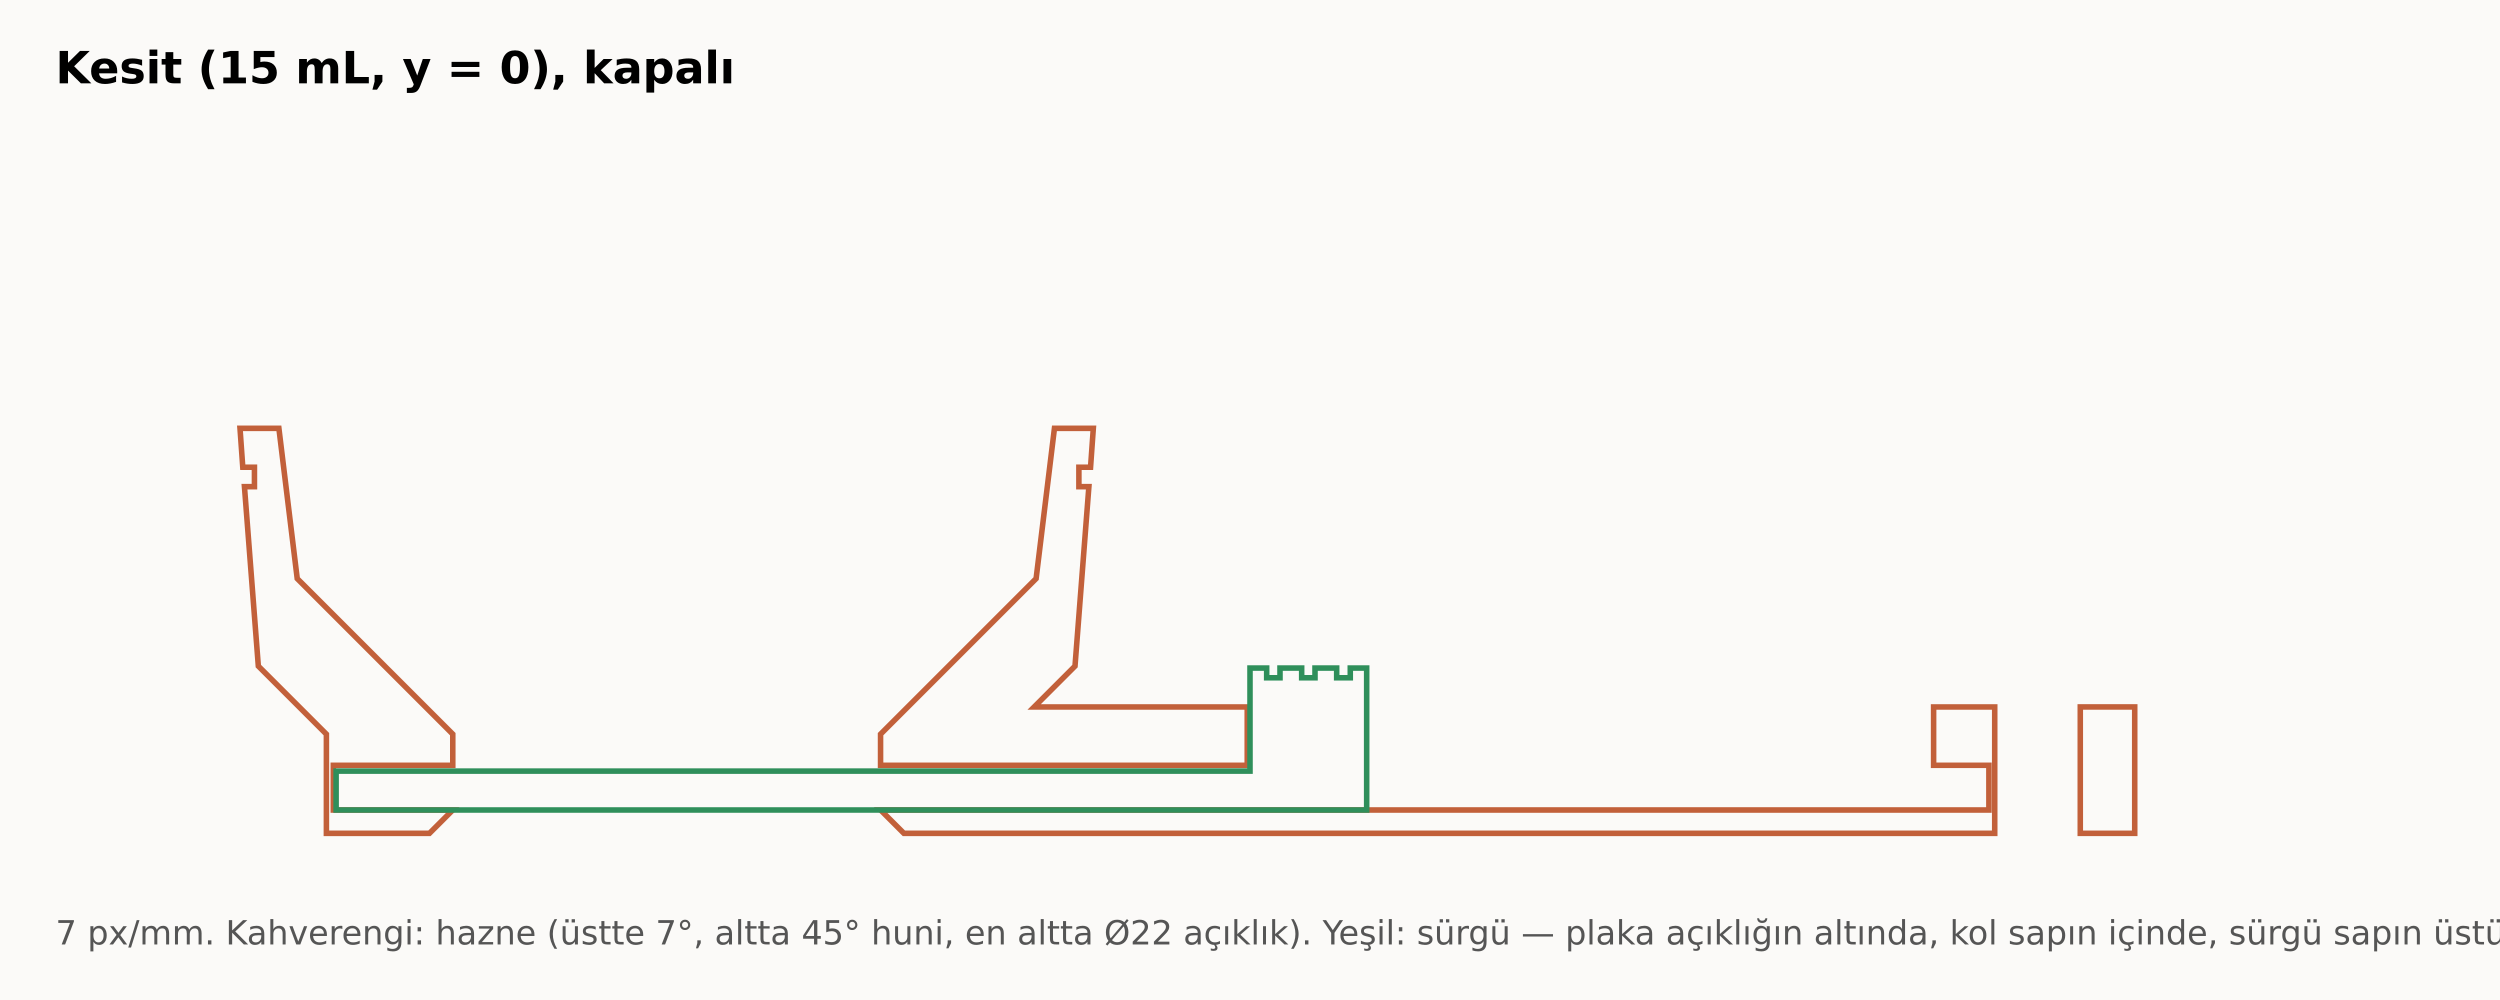
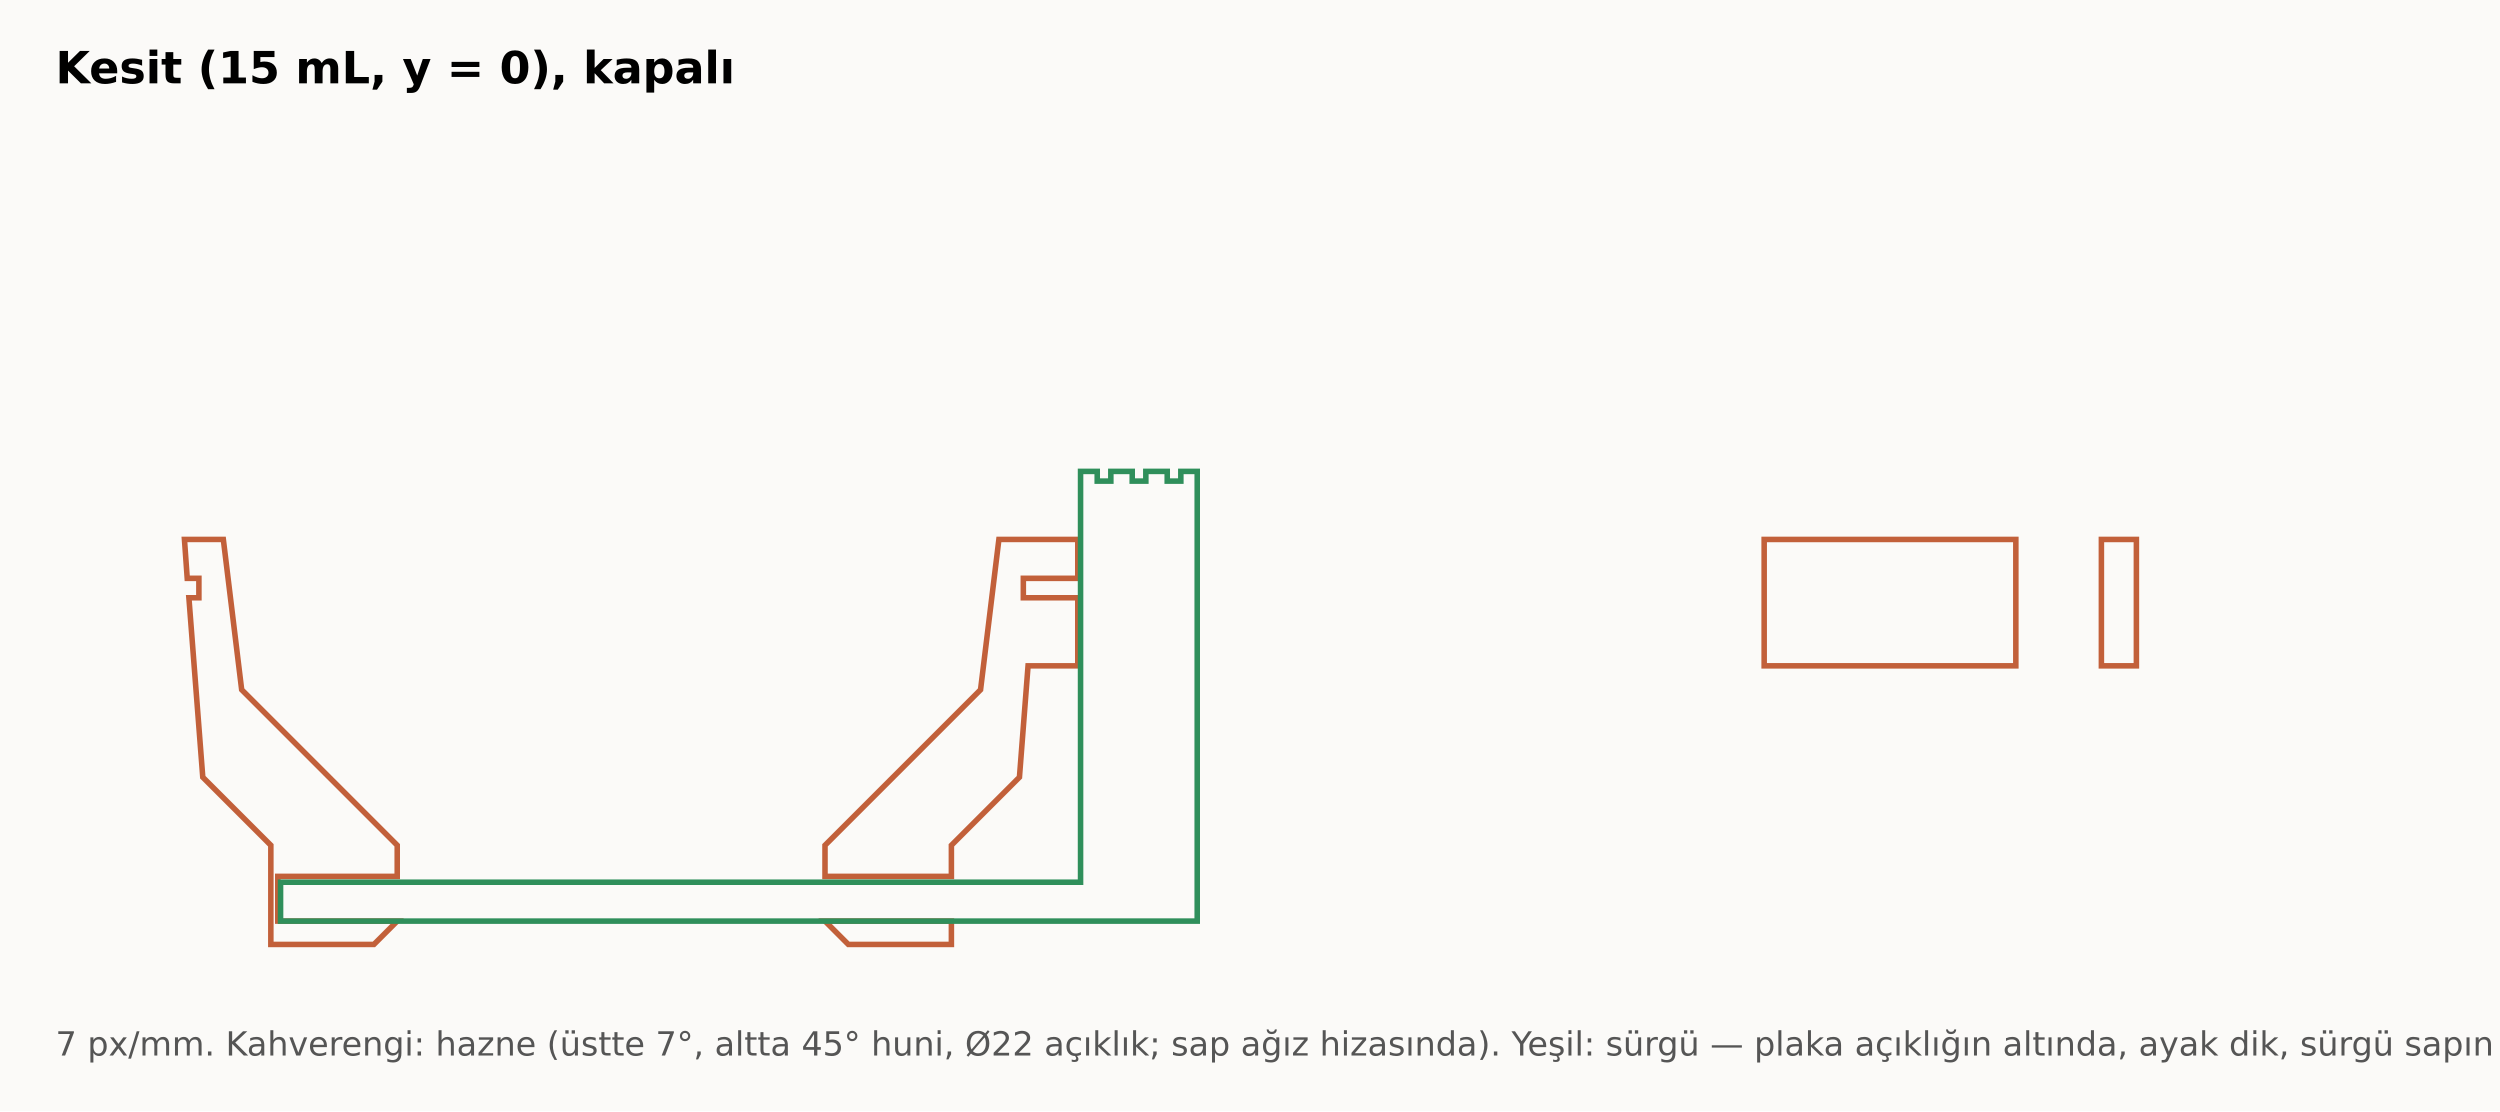
- <svg xmlns="http://www.w3.org/2000/svg" width="900" height="360" viewBox="0 0 900 360">
-   <rect width="900" height="360" fill="#fbfaf8" />
-   <path d="M142.8 300.0 L143.5 300.0 L146.0 300.0 L146.3 300.0 L146.8 300.0 L147.3 300.0 L150.2 300.0 L150.5 300.0 L150.8 300.0 L151.1 300.0 L154.3 300.0 L154.6 300.0 L163.0 291.6 L120.0 291.6 L120.0 275.5 L135.9 275.5 L143.2 275.5 L163.0 275.5 L163.0 264.3 L107.0 208.3 L100.4 154.2 L86.4 154.2 L87.4 168.2 L91.6 168.2 L91.6 175.2 L88.0 175.2 L93.0 239.8 L117.5 264.3 L117.5 300.0 L120.1 300.0 L122.3 300.0 L122.8 300.0 L122.8 300.0 L125.0 300.0 L126.9 300.0 L127.8 300.0 L127.9 300.0 L129.7 300.0 L131.4 300.0 L132.6 300.0 L132.7 300.0 L134.2 300.0 L135.9 300.0 L137.2 300.0 L137.3 300.0 L138.6 300.0 L139.6 300.0 L141.7 300.0 L141.9 300.0 L142.8 300.0 Z" fill="none" stroke="#c2603a" stroke-width="2" />
-   <path d="M749.7 300.0 L749.7 300.0 L768.5 300.0 L768.5 277.2 L768.5 254.5 L748.9 254.5 L748.9 300.0 L749.1 300.0 L749.2 300.0 L749.3 300.0 L749.5 300.0 L749.5 300.0 L749.6 300.0 L749.7 300.0 L749.7 300.0 L749.7 300.0 Z" fill="none" stroke="#c2603a" stroke-width="2" />
-   <path d="M666.7 300.0 L665.2 300.0 L429.0 300.0 L341.4 300.0 L334.8 300.0 L334.8 300.0 L334.8 300.0 L334.7 300.0 L334.7 300.0 L334.6 300.0 L334.6 300.0 L334.4 300.0 L334.4 300.0 L334.1 300.0 L334.0 300.0 L333.7 300.0 L333.6 300.0 L333.2 300.0 L333.1 300.0 L332.5 300.0 L332.5 300.0 L331.8 300.0 L331.7 300.0 L330.9 300.0 L330.8 300.0 L329.9 300.0 L329.8 300.0 L328.6 300.0 L328.5 300.0 L327.2 300.0 L327.1 300.0 L325.5 300.0 L325.4 300.0 L317.0 291.6 L334.8 291.6 L350.0 291.6 L362.9 291.6 L374.1 291.6 L383.8 291.6 L392.4 291.6 L399.9 291.6 L406.6 291.6 L412.5 291.6 L417.8 291.6 L422.6 291.6 L426.9 291.6 L430.7 291.6 L434.2 291.6 L437.4 291.6 L440.2 291.6 L442.8 291.6 L445.2 291.6 L447.3 291.6 L449.2 291.6 L541.0 291.6 L628.5 291.6 L716.0 291.6 L716.0 283.5 L716.0 275.5 L706.0 275.5 L696.1 275.5 L696.1 265.0 L696.1 254.5 L715.1 254.5 L715.1 254.5 L715.1 254.5 L715.1 254.5 L715.2 254.5 L715.3 254.5 L715.4 254.5 L715.5 254.5 L715.6 254.5 L715.7 254.5 L715.9 254.5 L716.1 254.5 L716.3 254.5 L716.5 254.5 L716.8 254.5 L717.1 254.5 L717.4 254.5 L717.7 254.5 L718.1 254.5 L718.1 300.0 L714.9 300.0 L711.8 300.0 L708.8 300.0 L705.9 300.0 L703.0 300.0 L700.2 300.0 L697.5 300.0 L694.9 300.0 L692.4 300.0 L689.9 300.0 L687.5 300.0 L685.2 300.0 L683.0 300.0 L680.9 300.0 L678.8 300.0 L676.9 300.0 L675.0 300.0 L673.1 300.0 L671.4 300.0 L669.7 300.0 L668.2 300.0 L666.7 300.0 Z" fill="none" stroke="#c2603a" stroke-width="2" />
-   <path d="M369.1 275.5 L372.5 275.5 L375.5 275.5 L378.2 275.5 L449.0 275.5 L449.0 265.0 L449.0 254.5 L403.9 254.5 L402.3 254.5 L400.2 254.5 L398.2 254.5 L395.5 254.5 L393.1 254.5 L389.7 254.5 L386.6 254.5 L382.2 254.5 L372.3 254.5 L387.0 239.8 L392.0 175.2 L388.4 175.2 L388.4 168.2 L392.6 168.2 L393.6 154.2 L379.6 154.2 L373.0 208.3 L317.0 264.3 L317.0 275.5 L327.5 275.5 L336.4 275.5 L343.9 275.5 L350.4 275.5 L356.1 275.5 L361.0 275.5 L365.3 275.5 L369.1 275.5 Z" fill="none" stroke="#c2603a" stroke-width="2" />
-   <path d="M252.8 277.6 L251.5 277.6 L250.1 277.6 L248.8 277.6 L247.3 277.6 L245.8 277.6 L244.3 277.6 L242.7 277.6 L241.0 277.6 L239.3 277.6 L237.5 277.6 L235.6 277.6 L233.6 277.6 L231.5 277.6 L229.4 277.6 L227.2 277.6 L224.8 277.6 L222.3 277.6 L219.7 277.6 L217.0 277.6 L214.1 277.6 L211.1 277.6 L207.9 277.6 L204.5 277.6 L200.9 277.6 L197.1 277.6 L193.0 277.6 L188.7 277.6 L184.0 277.6 L179.0 277.6 L173.7 277.6 L167.9 277.6 L161.7 277.6 L154.9 277.6 L147.6 277.6 L139.5 277.6 L130.7 277.6 L121.0 277.6 L121.0 291.6 L130.7 291.6 L139.5 291.6 L147.6 291.6 L154.9 291.6 L161.7 291.6 L167.9 291.6 L173.7 291.6 L179.0 291.6 L184.0 291.6 L188.7 291.6 L193.0 291.6 L197.1 291.6 L200.9 291.6 L204.5 291.6 L207.9 291.6 L211.1 291.6 L214.1 291.6 L217.0 291.6 L219.7 291.6 L222.3 291.6 L224.8 291.6 L227.2 291.6 L229.4 291.6 L231.5 291.6 L233.6 291.6 L235.6 291.6 L237.5 291.6 L239.3 291.6 L241.0 291.6 L242.7 291.6 L244.3 291.6 L245.8 291.6 L247.3 291.6 L248.8 291.6 L250.1 291.6 L251.5 291.6 L252.8 291.6 L254.0 291.6 L255.2 291.6 L256.4 291.6 L257.6 291.6 L258.7 291.6 L259.7 291.6 L260.8 291.6 L261.8 291.6 L262.8 291.6 L263.7 291.6 L264.7 291.6 L265.6 291.6 L266.4 291.6 L267.3 291.6 L268.1 291.6 L268.9 291.6 L269.5 291.6 L288.6 291.6 L289.8 291.6 L293.9 291.6 L317.0 291.6 L404.5 291.6 L492.0 291.6 L492.0 284.6 L492.0 278.3 L492.0 277.6 L492.0 277.6 L492.0 259.4 L492.0 240.5 L489.0 240.5 L486.1 240.5 L486.1 242.2 L486.1 244.0 L483.6 244.0 L481.2 244.0 L481.2 242.2 L481.2 240.5 L477.3 240.5 L473.4 240.5 L473.4 242.2 L473.4 244.0 L471.0 244.0 L468.6 244.0 L468.6 242.2 L468.6 240.5 L464.7 240.5 L460.8 240.5 L460.8 242.2 L460.8 244.0 L458.4 244.0 L456.0 244.0 L456.0 242.2 L456.0 240.5 L453.0 240.5 L450.0 240.5 L450.0 259.0 L450.0 277.6 L383.5 277.6 L317.0 277.6 L290.9 277.6 L289.8 277.6 L288.6 277.6 L269.5 277.6 L268.9 277.6 L268.1 277.6 L267.3 277.6 L266.4 277.6 L265.6 277.6 L264.7 277.6 L263.7 277.6 L262.8 277.6 L261.8 277.6 L260.8 277.6 L259.7 277.6 L258.7 277.6 L257.6 277.6 L256.4 277.6 L255.2 277.6 L254.0 277.6 L252.8 277.6 Z" fill="none" stroke="#2f8f5b" stroke-width="2" />
+ <svg xmlns="http://www.w3.org/2000/svg" width="900" height="400" viewBox="0 0 900 400">
+   <rect width="900" height="400" fill="#fbfaf8" />
+   <path d="M360.1 194.2 L360.3 194.2 L360.3 194.2 L363.1 194.2 L375.4 194.2 L379.3 194.2 L379.5 194.2 L379.5 194.2 L388.0 194.2 L388.0 201.2 L388.0 208.2 L376.2 208.2 L375.5 208.2 L374.5 208.2 L373.1 208.2 L371.2 208.2 L368.4 208.2 L368.4 215.2 L371.2 215.2 L373.1 215.2 L374.5 215.2 L375.5 215.2 L376.2 215.2 L388.0 215.2 L388.0 227.4 L388.0 239.7 L379.5 239.7 L378.3 239.7 L378.2 239.7 L378.0 239.7 L377.7 239.7 L377.2 239.7 L376.5 239.7 L375.6 239.7 L374.4 239.7 L372.6 239.7 L370.1 239.7 L367.0 279.8 L342.5 304.3 L342.5 315.5 L340.5 315.5 L338.6 315.5 L336.7 315.5 L334.9 315.5 L333.1 315.5 L331.3 315.5 L329.5 315.5 L327.8 315.5 L326.0 315.5 L324.3 315.5 L322.7 315.5 L321.0 315.5 L319.3 315.5 L317.7 315.5 L316.1 315.5 L314.5 315.5 L312.9 315.5 L311.3 315.5 L309.7 315.5 L308.2 315.5 L306.6 315.5 L305.1 315.5 L303.5 315.5 L302.0 315.5 L300.4 315.5 L298.9 315.5 L297.1 315.5 L297.0 315.5 L297.0 304.3 L353.0 248.3 L359.6 194.2 L360.1 194.2 Z" fill="none" stroke="#c2603a" stroke-width="2" />
+   <path d="M326.0 331.6 L327.8 331.6 L329.5 331.6 L331.3 331.6 L333.1 331.6 L334.9 331.6 L336.7 331.6 L338.6 331.6 L340.5 331.6 L342.5 331.6 L342.5 340.0 L305.4 340.0 L297.0 331.6 L297.1 331.6 L300.4 331.6 L302.0 331.6 L303.5 331.6 L305.1 331.6 L306.6 331.6 L308.2 331.6 L309.7 331.6 L311.3 331.6 L312.9 331.6 L314.5 331.6 L316.1 331.6 L317.7 331.6 L319.3 331.6 L321.0 331.6 L322.7 331.6 L324.3 331.6 L326.0 331.6 Z" fill="none" stroke="#c2603a" stroke-width="2" />
+   <path d="M756.5 239.7 L756.5 194.2 L769.1 194.2 L769.1 216.9 L769.1 239.7 L756.9 239.7 L756.9 239.7 L756.9 239.7 L756.9 239.7 L756.8 239.7 L756.7 239.7 L756.6 239.7 L756.5 239.7 Z" fill="none" stroke="#c2603a" stroke-width="2" />
+   <path d="M702.4 194.2 L702.4 194.2 L702.5 194.2 L702.6 194.2 L702.8 194.2 L702.9 194.2 L703.1 194.2 L703.4 194.2 L703.7 194.2 L704.0 194.2 L704.3 194.2 L704.7 194.2 L705.1 194.2 L705.5 194.2 L706.0 194.2 L706.6 194.2 L707.1 194.2 L707.7 194.2 L708.4 194.2 L709.1 194.2 L709.8 194.2 L710.6 194.2 L711.4 194.2 L712.3 194.2 L713.2 194.2 L714.2 194.2 L715.3 194.2 L716.4 194.2 L717.5 194.2 L718.7 194.2 L720.0 194.2 L721.3 194.2 L722.7 194.2 L724.2 194.2 L725.7 194.2 L725.7 239.7 L724.2 239.7 L722.7 239.7 L721.3 239.7 L720.0 239.7 L718.7 239.7 L717.5 239.7 L716.4 239.7 L715.3 239.7 L714.2 239.7 L713.2 239.7 L712.3 239.7 L711.4 239.7 L710.6 239.7 L709.8 239.7 L709.1 239.7 L708.4 239.7 L707.7 239.7 L707.1 239.7 L706.6 239.7 L706.0 239.7 L705.5 239.7 L705.1 239.7 L680.9 239.7 L635.1 239.7 L635.1 216.9 L635.1 194.2 L702.3 194.2 L702.3 194.2 L702.4 194.2 Z" fill="none" stroke="#c2603a" stroke-width="2" />
+   <path d="M121.6 331.6 L123.8 331.6 L125.1 331.6 L126.3 331.6 L128.9 331.6 L129.9 331.6 L130.7 331.6 L133.8 331.6 L134.5 331.6 L135.0 331.6 L138.5 331.6 L138.8 331.6 L139.1 331.6 L143.0 331.6 L134.6 340.0 L97.5 340.0 L97.5 304.3 L73.0 279.8 L68.0 215.2 L71.6 215.2 L71.6 208.2 L67.4 208.2 L66.4 194.2 L80.4 194.2 L87.0 248.3 L143.0 304.3 L143.0 315.5 L138.5 315.5 L138.2 315.5 L137.8 315.5 L133.8 315.5 L133.2 315.5 L132.4 315.5 L128.9 315.5 L127.9 315.5 L126.6 315.5 L123.8 315.5 L122.3 315.5 L120.6 315.5 L118.4 315.5 L116.4 315.5 L114.1 315.5 L112.6 315.5 L110.1 315.5 L109.1 315.5 L106.5 315.5 L103.5 315.5 L103.1 315.5 L100.0 315.5 L100.0 331.6 L102.8 331.6 L103.1 331.6 L105.9 331.6 L108.3 331.6 L109.1 331.6 L111.4 331.6 L112.6 331.6 L114.7 331.6 L116.6 331.6 L118.4 331.6 L120.1 331.6 L121.6 331.6 Z" fill="none" stroke="#c2603a" stroke-width="2" />
+   <path d="M232.8 317.6 L231.5 317.6 L230.1 317.6 L228.8 317.6 L227.3 317.6 L225.8 317.6 L224.3 317.6 L222.7 317.6 L221.0 317.6 L219.3 317.6 L217.5 317.6 L215.6 317.6 L213.6 317.6 L211.5 317.6 L209.4 317.6 L207.2 317.6 L204.8 317.6 L202.3 317.6 L199.7 317.6 L197.0 317.6 L194.1 317.6 L191.1 317.6 L187.9 317.6 L184.5 317.6 L180.9 317.6 L177.1 317.6 L173.0 317.6 L168.7 317.6 L164.0 317.6 L159.0 317.6 L153.7 317.6 L147.9 317.6 L141.7 317.6 L134.9 317.6 L127.6 317.6 L119.5 317.6 L110.7 317.6 L101.0 317.6 L101.0 331.6 L110.7 331.6 L119.5 331.6 L127.6 331.6 L134.9 331.6 L141.7 331.6 L147.9 331.6 L153.7 331.6 L159.0 331.6 L164.0 331.6 L168.7 331.6 L173.0 331.6 L177.1 331.6 L180.9 331.6 L184.5 331.6 L187.9 331.6 L191.1 331.6 L194.1 331.6 L197.0 331.6 L199.7 331.6 L202.3 331.6 L204.8 331.6 L207.2 331.6 L209.4 331.6 L211.5 331.6 L213.6 331.6 L215.6 331.6 L217.5 331.6 L219.3 331.6 L221.0 331.6 L222.7 331.6 L224.3 331.6 L225.8 331.6 L227.3 331.6 L228.8 331.6 L230.1 331.6 L231.5 331.6 L232.8 331.6 L234.0 331.6 L235.2 331.6 L236.4 331.6 L237.6 331.6 L238.7 331.6 L239.7 331.6 L240.8 331.6 L241.8 331.6 L242.8 331.6 L243.7 331.6 L244.7 331.6 L245.6 331.6 L246.4 331.6 L247.3 331.6 L248.1 331.6 L248.9 331.6 L249.5 331.6 L268.6 331.6 L269.8 331.6 L273.9 331.6 L297.0 331.6 L364.0 331.6 L431.0 331.6 L431.0 324.6 L431.0 317.6 L431.0 243.6 L431.0 169.7 L428.1 169.7 L425.1 169.7 L425.1 171.4 L425.1 173.2 L422.6 173.2 L420.2 173.2 L420.2 171.4 L420.2 169.7 L416.3 169.7 L412.5 169.7 L412.5 171.4 L412.5 173.2 L410.0 173.2 L407.6 173.2 L407.6 171.4 L407.6 169.7 L403.7 169.7 L399.9 169.7 L399.9 171.4 L399.9 173.2 L397.4 173.2 L395.0 173.2 L395.0 171.4 L395.0 169.7 L392.0 169.7 L389.0 169.7 L389.0 243.6 L389.0 317.6 L343.0 317.6 L297.0 317.6 L270.9 317.6 L269.8 317.6 L268.6 317.6 L249.5 317.6 L248.9 317.6 L248.1 317.6 L247.3 317.6 L246.4 317.6 L245.6 317.6 L244.7 317.6 L243.7 317.6 L242.8 317.6 L241.8 317.6 L240.8 317.6 L239.7 317.6 L238.7 317.6 L237.6 317.6 L236.4 317.6 L235.2 317.6 L234.0 317.6 L232.8 317.6 Z" fill="none" stroke="#2f8f5b" stroke-width="2" />
  <text x="20" y="30" font-family="DejaVu Sans" font-size="16" font-weight="700">Kesit (15 mL, y = 0), kapalı</text>
-   <text x="20" y="340" font-family="DejaVu Sans" font-size="12" fill="#555">7 px/mm. Kahverengi: hazne (üstte 7°, altta 45° huni, en altta Ø22 açıklık). Yeşil: sürgü — plaka açıklığın altında, kol sapın içinde, sürgü sapın üstünde.</text>
+   <text x="20" y="380" font-family="DejaVu Sans" font-size="12" fill="#555">7 px/mm. Kahverengi: hazne (üstte 7°, altta 45° huni, Ø22 açıklık; sap ağız hizasında). Yeşil: sürgü — plaka açıklığın altında, ayak dik, sürgü sapın üstünde.</text>
</svg>
